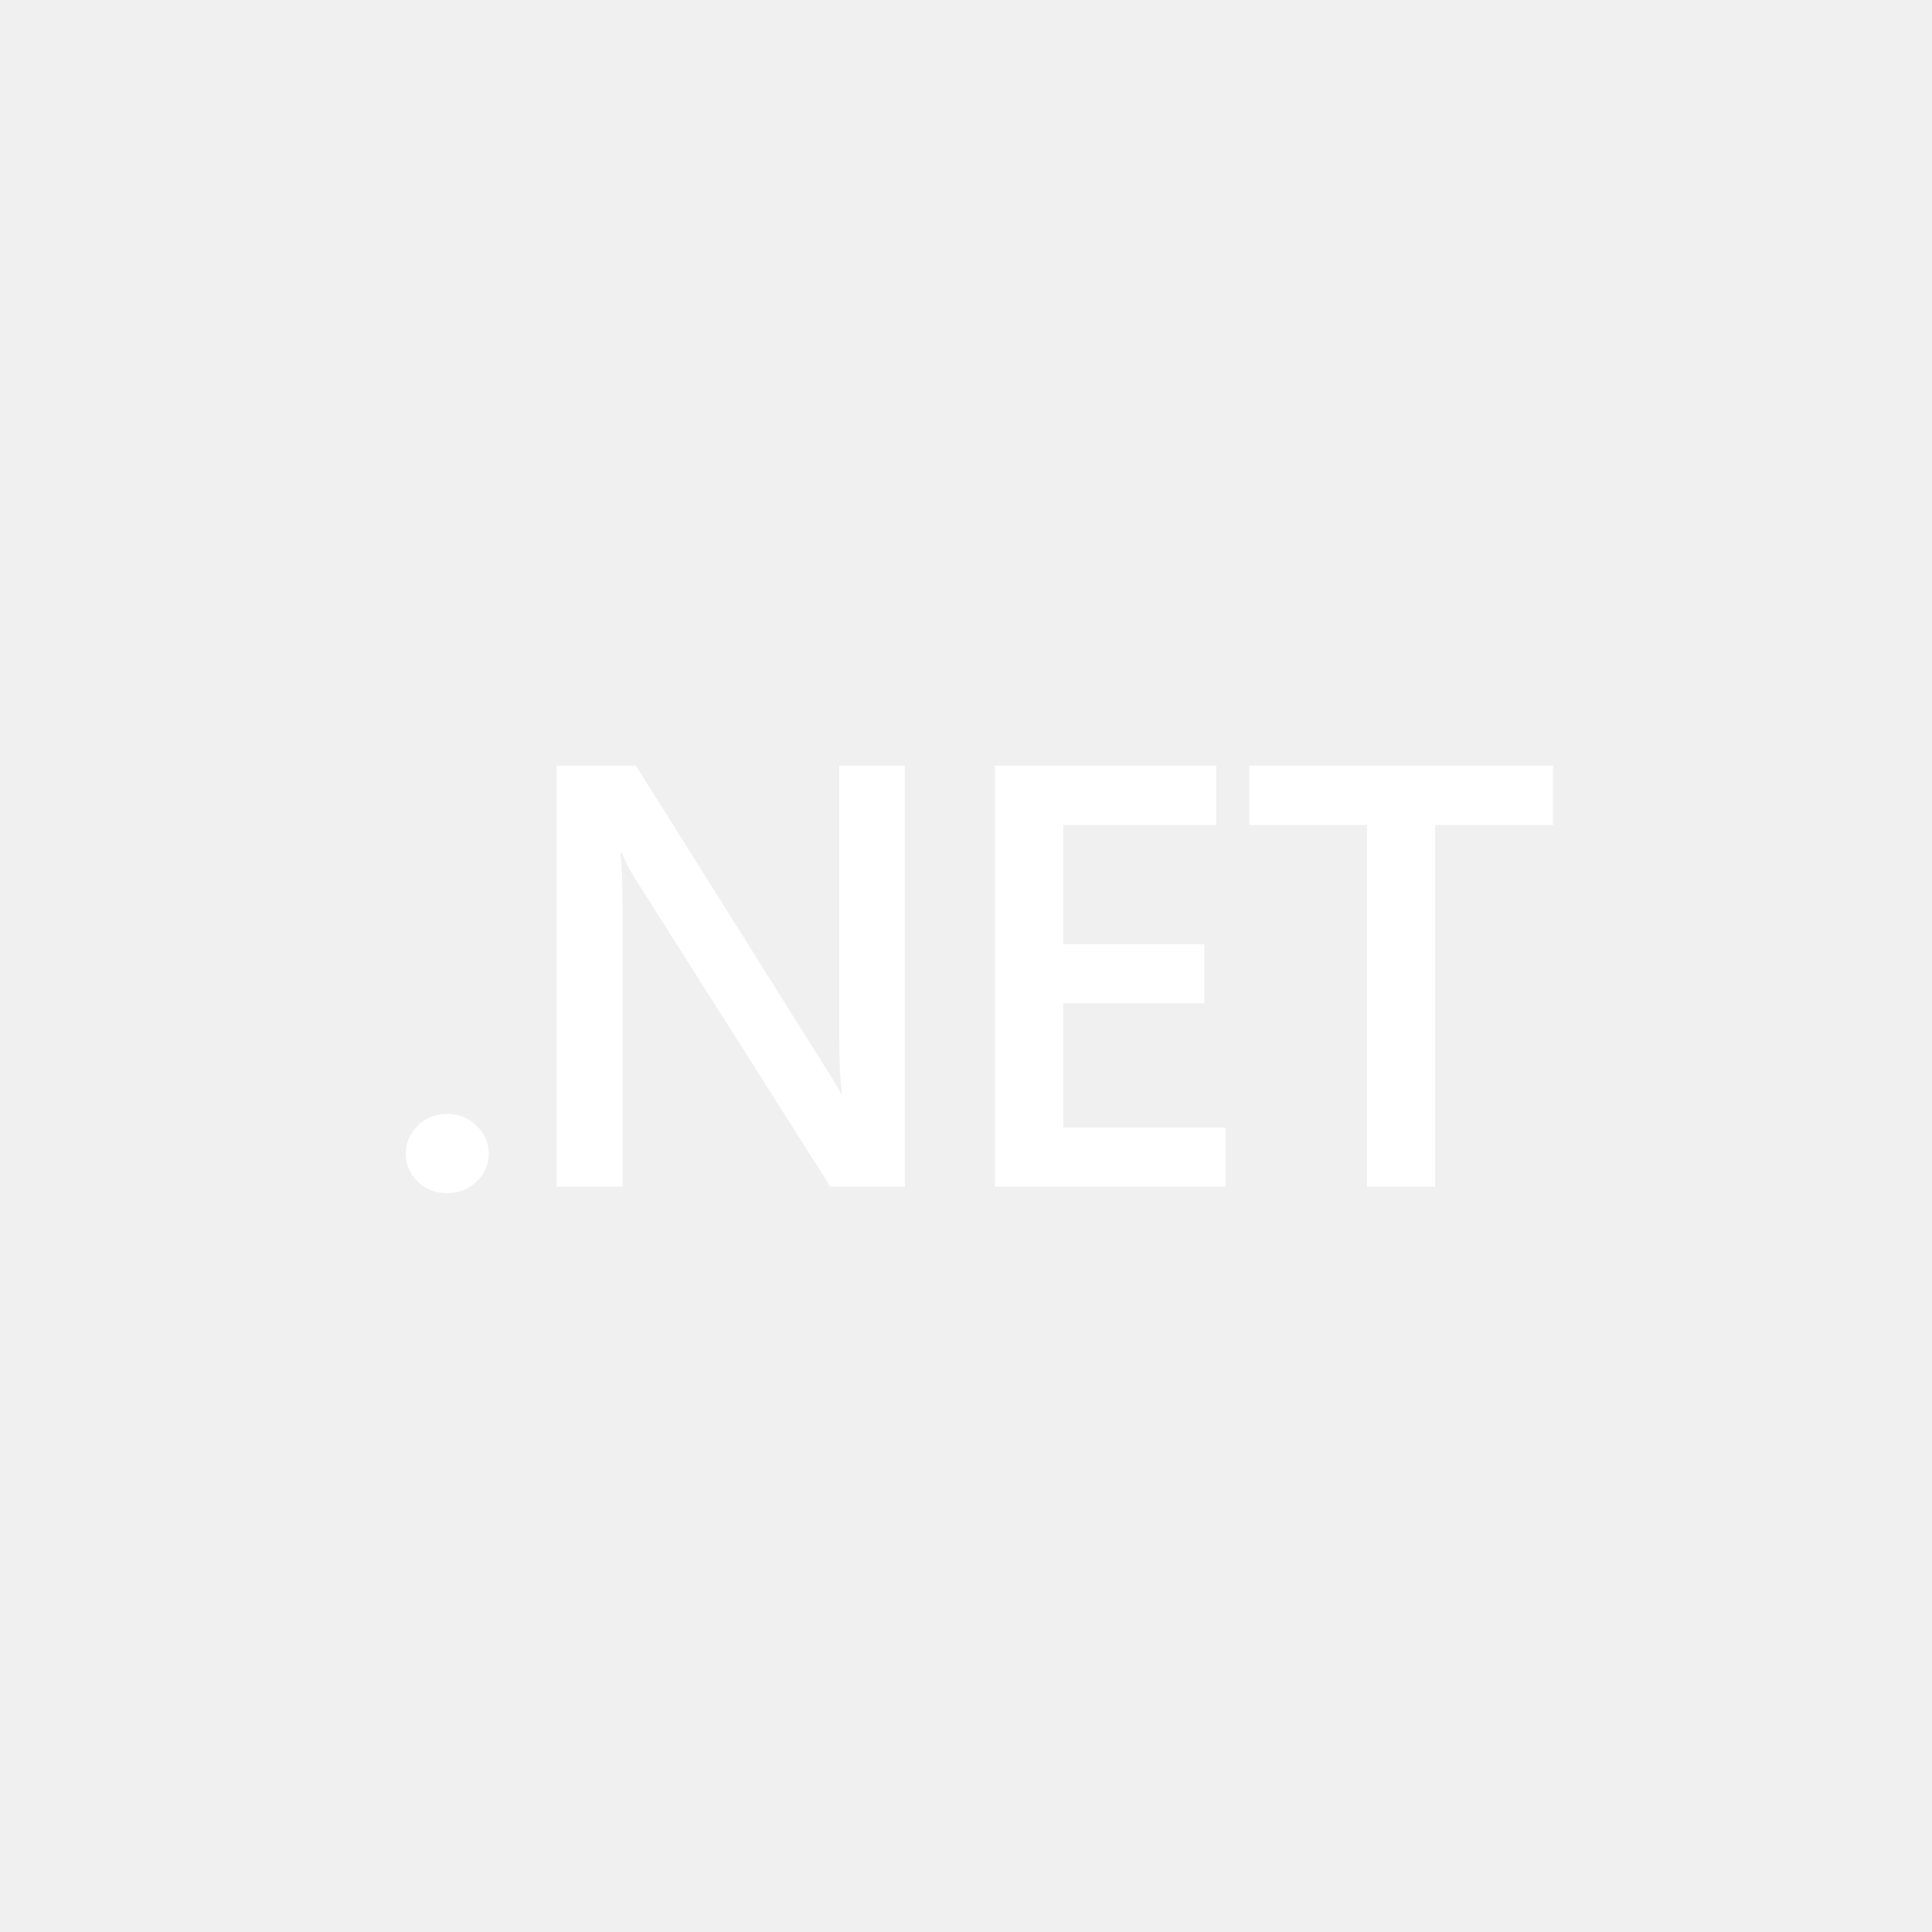
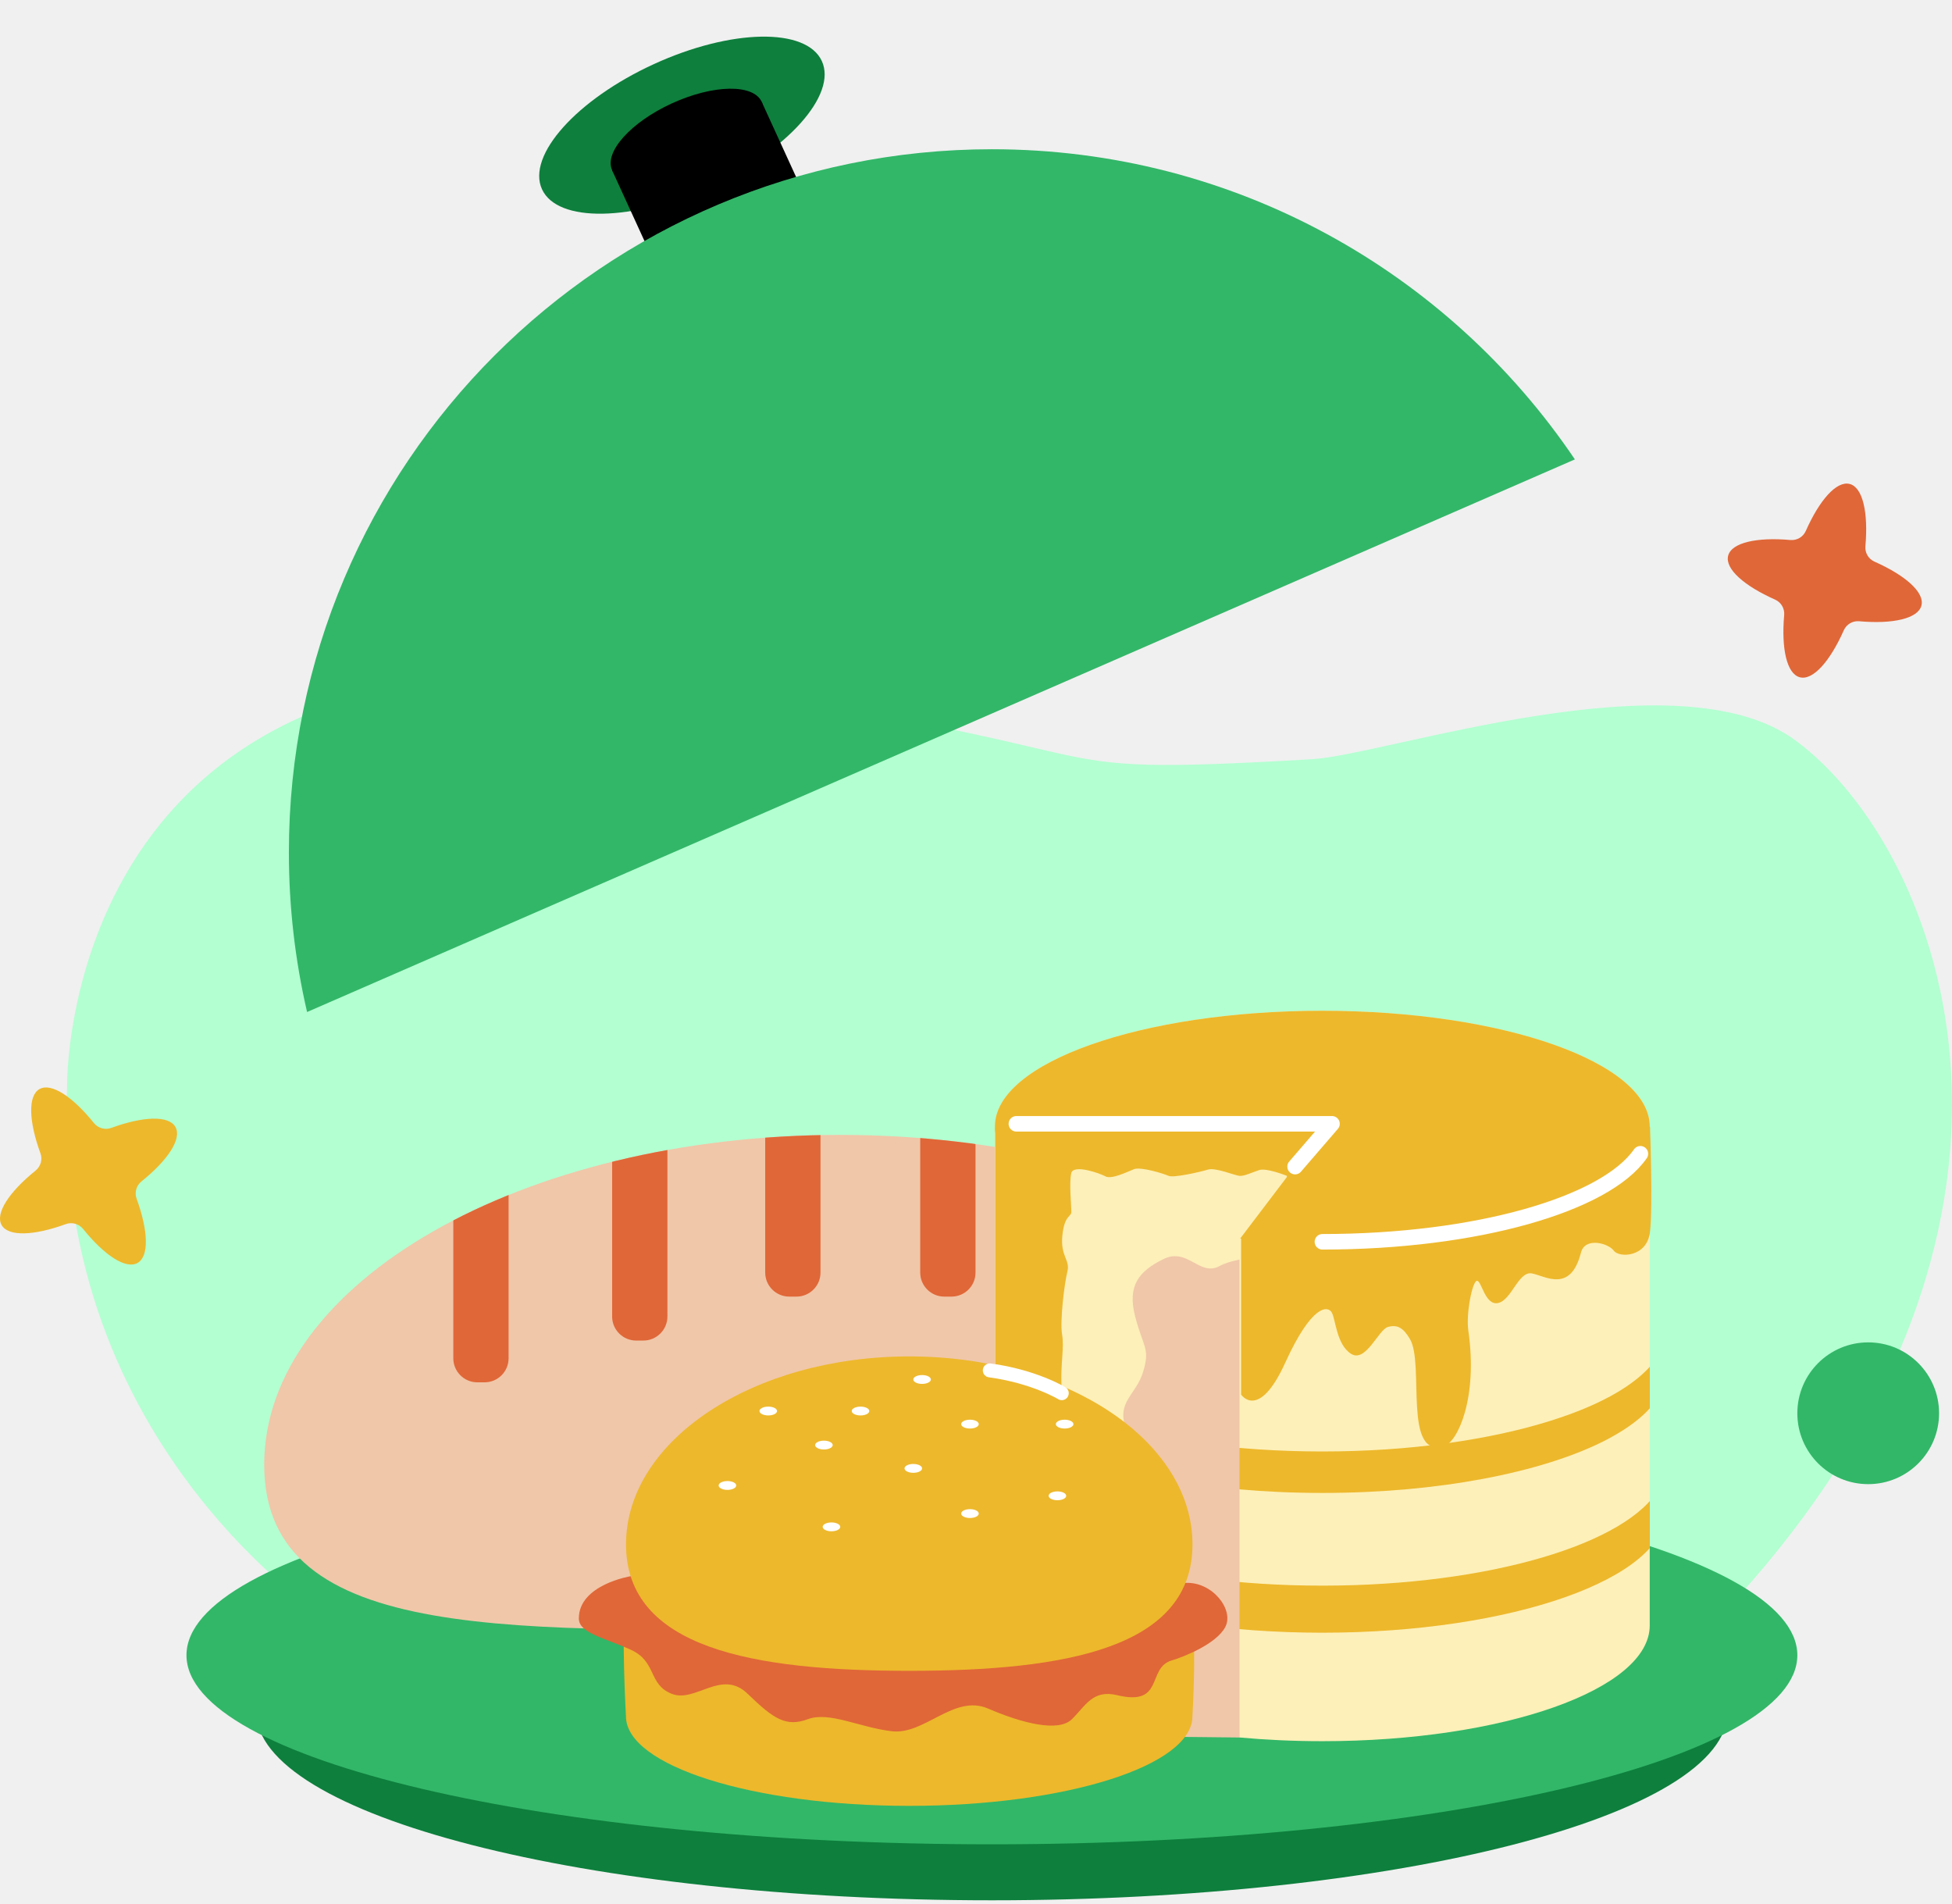
- <svg xmlns="http://www.w3.org/2000/svg" width="456" height="456" viewBox="0 0 456 456" version="1.1" xml:space="preserve" style="fill-rule:evenodd;clip-rule:evenodd;stroke-linejoin:round;stroke-miterlimit:2;">
-   <path d="m 105.5,281.609 c -2.703,0 -5.001,-0.9 -6.893,-2.702 -1.892,-1.848 -2.838,-4.042 -2.838,-6.582 0,-2.587 0.946,-4.804 2.838,-6.652 1.892,-1.848 4.19,-2.772 6.893,-2.772 2.748,0 5.068,0.924 6.96,2.772 1.937,1.848 2.906,4.064 2.906,6.652 0,2.54 -0.968,4.734 -2.906,6.582 -1.892,1.802 -4.212,2.702 -6.96,2.702 z" style="fill:#ffffff;fill-rule:nonzero;stroke-width:0.838" />
-   <path d="M 213.561,280.084 H 195.99 L 149.7,207.054 c -1.171,-1.848 -2.14,-3.765 -2.906,-5.751 h -0.406 c 0.361,2.125 0.541,6.675 0.541,13.65 v 65.132 h -15.543 v -99.36 h 18.719 l 44.737,71.298 c 1.892,2.957 3.109,4.989 3.649,6.098 h 0.27 c -0.45,-2.632 -0.676,-7.09 -0.676,-13.373 v -64.023 h 15.476 z" style="fill:#ffffff;fill-rule:nonzero;stroke-width:0.838" />
-   <path d="m 289.251,280.084 h -54.401 v -99.36 h 52.238 v 13.997 h -36.154 v 28.131 h 33.316 v 13.927 h -33.316 v 29.378 h 38.316 z" style="fill:#ffffff;fill-rule:nonzero;stroke-width:0.838" />
-   <path d="M 366.565,194.721 H 338.722 v 85.363 h -16.084 v -85.363 h -27.775 v -13.997 h 71.701 z" style="fill:#ffffff;fill-rule:nonzero;stroke-width:0.838" />
+ <svg xmlns="http://www.w3.org/2000/svg" width="280" height="273" viewBox="0 0 280 273" fill="none">
+   <path d="M9.618 155.944C9.618 155.944 8.33 86.179 95.02 97.856C168.424 107.735 142.398 111.535 188.166 108.879C198.859 108.263 240.675 93.752 257.537 106.17C278.727 121.772 299.613 175.998 246.487 232.075C183.91 298.121 47.571 232.674 47.571 232.674C47.571 232.674 7.499 207.667 9.618 155.944Z" fill="#B3FFD1" />
+   <path d="M142.281 272.524C200.578 272.524 247.837 260.383 247.837 245.406C247.837 230.429 200.578 218.289 142.281 218.289C83.985 218.289 36.726 230.429 36.726 245.406C36.726 260.383 83.985 272.524 142.281 272.524Z" fill="#0E7F3D" />
+   <path d="M142.281 264.495C206.088 264.495 257.814 252.354 257.814 237.377C257.814 222.401 206.088 210.26 142.281 210.26C78.474 210.26 26.748 222.401 26.748 237.377C26.748 252.354 78.474 264.495 142.281 264.495Z" fill="#32B768" />
+   <path d="M203.177 210.054C203.177 236.179 166.18 233.658 120.537 233.658C74.894 233.658 37.897 236.17 37.897 210.054C37.897 183.938 74.894 162.757 120.537 162.757C166.171 162.766 203.177 183.938 203.177 210.054Z" fill="#F0C7A9" />
+   <mask id="mask0_23_165" style="mask-type:alpha" maskUnits="userSpaceOnUse" x="37" y="162" width="167" height="72">
+     <path d="M203.177 210.054C203.177 236.179 166.18 233.658 120.537 233.658C74.894 233.658 37.897 236.17 37.897 210.054C37.897 183.938 74.894 162.757 120.537 162.757C166.171 162.766 203.177 183.938 203.177 210.054Z" fill="#FFC5BB" />
+   </mask>
+   <g mask="url(#mask0_23_165)">
+     <path d="M69.503 198.243H68.475C66.57 198.243 65.024 196.696 65.024 194.792V155.309C65.024 153.405 66.57 151.858 68.475 151.858H69.503C71.407 151.858 72.954 153.405 72.954 155.309V194.792C72.954 196.705 71.407 198.243 69.503 198.243Z" fill="#E06738" />
+     <path d="M92.284 192.252H91.256C89.352 192.252 87.805 190.706 87.805 188.801V149.319C87.805 147.414 89.352 145.867 91.256 145.867H92.284C94.189 145.867 95.735 147.414 95.735 149.319V188.801C95.735 190.706 94.189 192.252 92.284 192.252Z" fill="#E06738" />
+     <path d="M114.243 185.949H113.215C111.31 185.949 109.764 184.402 109.764 182.498V143.015C109.764 141.111 111.31 139.564 113.215 139.564H114.243C116.147 139.564 117.694 141.111 117.694 143.015V182.498C117.694 184.411 116.147 185.949 114.243 185.949Z" fill="#E06738" />
+     <path d="M136.479 185.949H135.451C133.546 185.949 131.999 184.402 131.999 182.498V143.015C131.999 141.111 133.546 139.564 135.451 139.564H136.479C138.383 139.564 139.93 141.111 139.93 143.015V182.498C139.93 184.411 138.392 185.949 136.479 185.949Z" fill="#E06738" />
+   </g>
+   <path d="M189.676 144.957C163.738 144.957 142.71 152.387 142.71 161.551V233.113H177.57L177.758 249.171C181.566 249.52 185.554 249.707 189.676 249.707C215.613 249.707 236.642 242.278 236.642 233.113V161.551C236.642 152.387 215.613 144.957 189.676 144.957Z" fill="#FDF0B9" />
+   <path d="M178.029 177.591V199.997C178.029 199.997 180.551 203.805 184.359 195.428C188.168 187.059 190.448 187.247 191.02 188.204C191.593 189.151 191.682 192.799 193.792 194.149C195.902 195.499 197.735 190.689 199.076 190.305C200.426 189.92 201.284 190.403 202.25 192.039C204.36 195.616 201.204 209.268 207.167 207.382C209.081 206.774 212.022 200.533 210.619 190.797C210.27 188.409 211.2 183.68 211.87 183.68C212.541 183.68 213.024 187.336 214.946 186.854C216.868 186.371 217.834 182.24 219.756 182.625C221.678 183.009 225.29 185.468 226.775 179.647C227.365 177.35 230.718 178.297 231.486 179.361C232.255 180.416 236.252 180.327 236.681 176.67C237.11 173.013 236.681 161.578 236.681 161.578L178.029 177.591Z" fill="#EDB82C" />
+   <path d="M189.676 178.145C215.614 178.145 236.642 170.716 236.642 161.551C236.642 152.386 215.614 144.957 189.676 144.957C163.737 144.957 142.71 152.386 142.71 161.551C142.71 170.716 163.737 178.145 189.676 178.145Z" fill="#EDB82C" />
+   <path d="M189.69 178.088C211.755 178.088 230.267 172.711 235.303 165.464" stroke="white" stroke-width="2.229" stroke-linecap="round" />
+   <mask id="mask1_23_165" style="mask-type:alpha" maskUnits="userSpaceOnUse" x="142" y="161" width="95" height="89">
+     <path d="M142.723 233.036V161.474H236.656V233.036C236.656 242.201 215.627 249.63 189.69 249.63C185.568 249.63 181.58 249.443 177.771 249.094L177.584 233.036H142.723Z" fill="#C4C4C4" />
+   </mask>
+   <g mask="url(#mask1_23_165)">
+     <path d="M238.957 216.743C238.957 226.354 216.891 234.15 189.684 234.15C162.468 234.15 140.402 226.354 140.402 216.743C140.402 215.589 140.715 214.463 141.323 213.372C145.776 221.365 165.74 227.4 189.684 227.4C213.618 227.4 233.583 221.365 238.036 213.372C238.635 214.463 238.957 215.589 238.957 216.743Z" fill="#EDB82C" />
+     <path d="M238.957 196.688C238.957 199.049 237.634 201.293 235.22 203.349C233.816 204.547 232.037 205.674 229.953 206.729C221.021 211.19 206.323 214.105 189.684 214.105C173.045 214.105 158.328 211.19 149.406 206.729C147.322 205.674 145.543 204.547 144.139 203.349C141.725 201.293 140.402 199.049 140.402 196.688C140.402 195.678 140.652 194.677 141.117 193.711C142.298 196.143 144.908 198.396 148.619 200.381H148.628C150.97 201.633 153.778 202.759 156.925 203.752C165.633 206.496 177.104 208.159 189.684 208.159C202.246 208.159 213.717 206.496 222.425 203.752C225.581 202.759 228.38 201.633 230.722 200.381H230.731C234.442 198.396 237.052 196.143 238.233 193.711C238.706 194.677 238.957 195.678 238.957 196.688Z" fill="#EDB82C" />
+   </g>
+   <mask id="mask2_23_165" style="mask-type:alpha" maskUnits="userSpaceOnUse" x="142" y="161" width="48" height="89">
+     <path d="M142.724 161.705H189.982L177.801 177.744V249.18L142.724 248.796V161.705Z" fill="#FC9AEA" />
+   </mask>
+   <g mask="url(#mask2_23_165)">
+     <path d="M142.724 161.551H189.982L177.801 177.591V249.421H142.724V161.551Z" fill="#EDB82C" />
+     <path d="M184.602 168.632C184.602 168.632 181.678 167.452 180.626 167.801C179.582 168.149 178.457 168.695 177.792 168.632C177.135 168.579 174.346 167.407 173.293 167.729C172.25 168.051 168.327 168.954 167.626 168.632C166.924 168.31 163.613 167.291 162.66 167.676C161.697 168.06 159.43 169.178 158.566 168.704C157.703 168.23 154.032 166.969 153.681 168.203C153.33 169.437 153.681 172.995 153.681 173.773C153.681 174.551 152.674 174.22 152.386 177.224C152.098 180.228 153.537 180.658 153.105 182.374C152.674 184.091 152.017 189.527 152.35 191.387C152.674 193.246 152.134 195.535 152.26 198.539C152.386 201.543 151.378 202.518 152.242 205.388C153.105 208.267 151.963 210.699 151.891 213.131C151.819 215.563 152.539 216.135 152.827 219.425C153.114 222.715 151.675 224.575 151.891 225.719C152.107 226.864 151.63 230.44 151.873 232.3C152.116 234.16 152.071 235.447 151.801 237.736C151.531 240.025 151.801 242.895 151.801 242.895L151.891 249.103H181.961L184.602 168.632Z" fill="#FDF0B9" />
+     <path d="M184.233 180.148C184.233 180.148 177.846 179.987 174.949 181.561C172.052 183.134 170.388 178.834 166.87 180.577C163.343 182.312 161.688 184.377 162.83 188.803C163.973 193.228 165.008 193.336 163.973 196.733C162.938 200.131 160.141 200.953 161.49 204.869C162.839 208.785 160.141 212.183 161.598 216.09C163.046 220.006 162.111 219.335 162.318 221.803C162.525 224.271 164.882 223.94 164.054 230.422C163.235 236.886 160.743 233.382 161.58 237.807C162.408 242.233 163.568 242.546 163.361 244.397C163.154 246.247 162.534 249.234 162.534 249.234H185.897L184.233 180.148Z" fill="#F0C7A9" />
+   </g>
+   <path d="M145.793 161.167H191.065L185.771 167.306" stroke="white" stroke-width="2.229" stroke-linecap="round" stroke-linejoin="round" />
+   <path d="M171.053 229.083H89.79C89.065 233.526 89.79 246.142 89.79 246.142C89.79 253.232 107.984 258.981 130.417 258.981C152.858 258.981 171.044 253.232 171.044 246.142C171.616 236.083 171.053 229.083 171.053 229.083Z" fill="#EDB82C" />
+   <path d="M170.051 227.008C173.905 226.802 177.061 230.862 175.755 233.338C174.45 235.815 169.649 237.666 168.066 238.131C164.463 239.194 167.074 244.747 160.261 243.111C156.738 242.261 155.71 244.639 153.761 246.553C151.812 248.466 146.608 247.125 141.727 245.024C136.845 242.923 132.625 248.851 127.904 248.278C123.183 247.706 118.963 245.408 115.87 246.553C112.776 247.697 110.997 246.553 107.251 242.914C103.505 239.275 99.776 244.255 96.361 242.914C92.946 241.573 94.251 238.318 90.505 236.602C86.759 234.885 83.03 234.241 83.03 232.104C83.03 227.258 90.442 226.051 90.442 226.051L170.051 227.008Z" fill="#E06738" />
+   <path d="M171.053 221.483C171.053 236.369 152.858 239.615 130.426 239.615C107.993 239.615 89.799 236.369 89.799 221.483C89.799 206.596 107.993 194.526 130.426 194.526C152.858 194.526 171.053 206.596 171.053 221.483Z" fill="#EDB82C" />
+   <path d="M110.202 202.993C110.898 202.993 111.463 202.709 111.463 202.358C111.463 202.008 110.898 201.724 110.202 201.724C109.506 201.724 108.941 202.008 108.941 202.358C108.941 202.709 109.506 202.993 110.202 202.993Z" fill="white" />
+   <path d="M118.186 207.875C118.882 207.875 119.446 207.59 119.446 207.24C119.446 206.889 118.882 206.605 118.186 206.605C117.49 206.605 116.925 206.889 116.925 207.24C116.925 207.59 117.49 207.875 118.186 207.875Z" fill="white" />
+   <path d="M123.434 202.993C124.131 202.993 124.695 202.709 124.695 202.358C124.695 202.008 124.131 201.724 123.434 201.724C122.738 201.724 122.174 202.008 122.174 202.358C122.174 202.709 122.738 202.993 123.434 202.993Z" fill="white" />
+   <path d="M132.268 198.469C132.964 198.469 133.528 198.185 133.528 197.834C133.528 197.484 132.964 197.199 132.268 197.199C131.571 197.199 131.007 197.484 131.007 197.834C131.007 198.185 131.571 198.469 132.268 198.469Z" fill="white" />
+   <path d="M139.134 204.87C139.831 204.87 140.395 204.586 140.395 204.236C140.395 203.885 139.831 203.601 139.134 203.601C138.438 203.601 137.874 203.885 137.874 204.236C137.874 204.586 138.438 204.87 139.134 204.87Z" fill="white" />
+   <path d="M152.715 204.87C153.412 204.87 153.976 204.586 153.976 204.236C153.976 203.885 153.412 203.601 152.715 203.601C152.019 203.601 151.455 203.885 151.455 204.236C151.455 204.586 152.019 204.87 152.715 204.87Z" fill="white" />
+   <path d="M104.345 213.668C105.042 213.668 105.606 213.384 105.606 213.033C105.606 212.683 105.042 212.399 104.345 212.399C103.649 212.399 103.085 212.683 103.085 213.033C103.085 213.384 103.649 213.668 104.345 213.668Z" fill="white" />
+   <path d="M119.268 219.605C119.964 219.605 120.529 219.321 120.529 218.97C120.529 218.62 119.964 218.335 119.268 218.335C118.572 218.335 118.007 218.62 118.007 218.97C118.007 219.321 118.572 219.605 119.268 219.605Z" fill="white" />
+   <path d="M131.007 211.219C131.704 211.219 132.268 210.935 132.268 210.584C132.268 210.234 131.704 209.949 131.007 209.949C130.311 209.949 129.747 210.234 129.747 210.584C129.747 210.935 130.311 211.219 131.007 211.219Z" fill="white" />
+   <path d="M139.134 217.701C139.831 217.701 140.395 217.417 140.395 217.066C140.395 216.715 139.831 216.431 139.134 216.431C138.438 216.431 137.874 216.715 137.874 217.066C137.874 217.417 138.438 217.701 139.134 217.701Z" fill="white" />
+   <path d="M151.678 215.152C152.375 215.152 152.939 214.868 152.939 214.518C152.939 214.167 152.375 213.883 151.678 213.883C150.982 213.883 150.418 214.167 150.418 214.518C150.418 214.868 150.982 215.152 151.678 215.152Z" fill="white" />
+   <path d="M141.978 196.531C148.345 197.391 152.303 199.8 152.303 199.8" stroke="white" stroke-width="2" stroke-linecap="round" />
+   <path d="M101.828 26.716C112.914 21.641 120.105 13.604 117.889 8.764C115.674 3.924 104.891 4.113 93.805 9.188C82.719 14.262 75.529 22.299 77.744 27.139C79.96 31.979 90.742 31.79 101.828 26.716Z" fill="#0E7F3D" />
+   <path d="M100.676 24.188C106.599 21.477 110.44 17.183 109.256 14.597C108.073 12.011 102.312 12.112 96.39 14.822C90.467 17.533 86.626 21.827 87.81 24.413C88.993 27 94.754 26.899 100.676 24.188Z" fill="black" />
+   <path d="M109.257 14.595L87.802 24.415L92.878 35.505L114.333 25.684L109.257 14.595Z" fill="black" />
+   <path d="M225.905 65.883L44.048 145.135C42.341 137.776 41.438 130.114 41.438 122.246C41.438 66.554 86.598 21.403 142.281 21.403C177.106 21.403 207.799 39.052 225.905 65.883Z" fill="#32B768" />
+   <path d="M25.166 161.622C24.209 159.932 20.507 160.093 15.957 161.756C15.071 162.077 14.079 161.8 13.48 161.067C10.44 157.285 7.355 155.238 5.666 156.185C3.976 157.142 4.137 160.844 5.8 165.395C6.122 166.28 5.844 167.272 5.111 167.871C1.338 170.911 -0.718 173.996 0.23 175.685C1.186 177.375 4.888 177.214 9.439 175.551C10.324 175.229 11.316 175.507 11.915 176.24C14.955 180.013 18.04 182.069 19.73 181.121C21.419 180.165 21.258 176.463 19.595 171.912C19.273 171.027 19.551 170.035 20.284 169.436C24.066 166.396 26.122 163.32 25.166 161.622Z" fill="#EDB82C" />
+   <path d="M275.616 86.841C276.098 84.963 273.318 82.513 268.883 80.546C268.016 80.162 267.497 79.277 267.578 78.338C268.007 73.51 267.202 69.889 265.325 69.406C263.447 68.923 260.997 71.704 259.03 76.138C258.646 77.006 257.761 77.524 256.822 77.444C251.994 77.015 248.373 77.819 247.89 79.697C247.407 81.574 250.188 84.024 254.623 85.991C255.49 86.376 256.008 87.261 255.928 88.2C255.499 93.028 256.303 96.649 258.181 97.132C260.059 97.614 262.508 94.834 264.475 90.399C264.86 89.532 265.745 89.013 266.684 89.094C271.512 89.523 275.133 88.718 275.616 86.841Z" fill="#E06738" />
+   <path d="M267.98 212.844C273.595 212.844 278.146 208.292 278.146 202.678C278.146 197.063 273.595 192.512 267.98 192.512C262.366 192.512 257.815 197.063 257.815 202.678C257.815 208.292 262.366 212.844 267.98 212.844Z" fill="#32B768" />
</svg>
